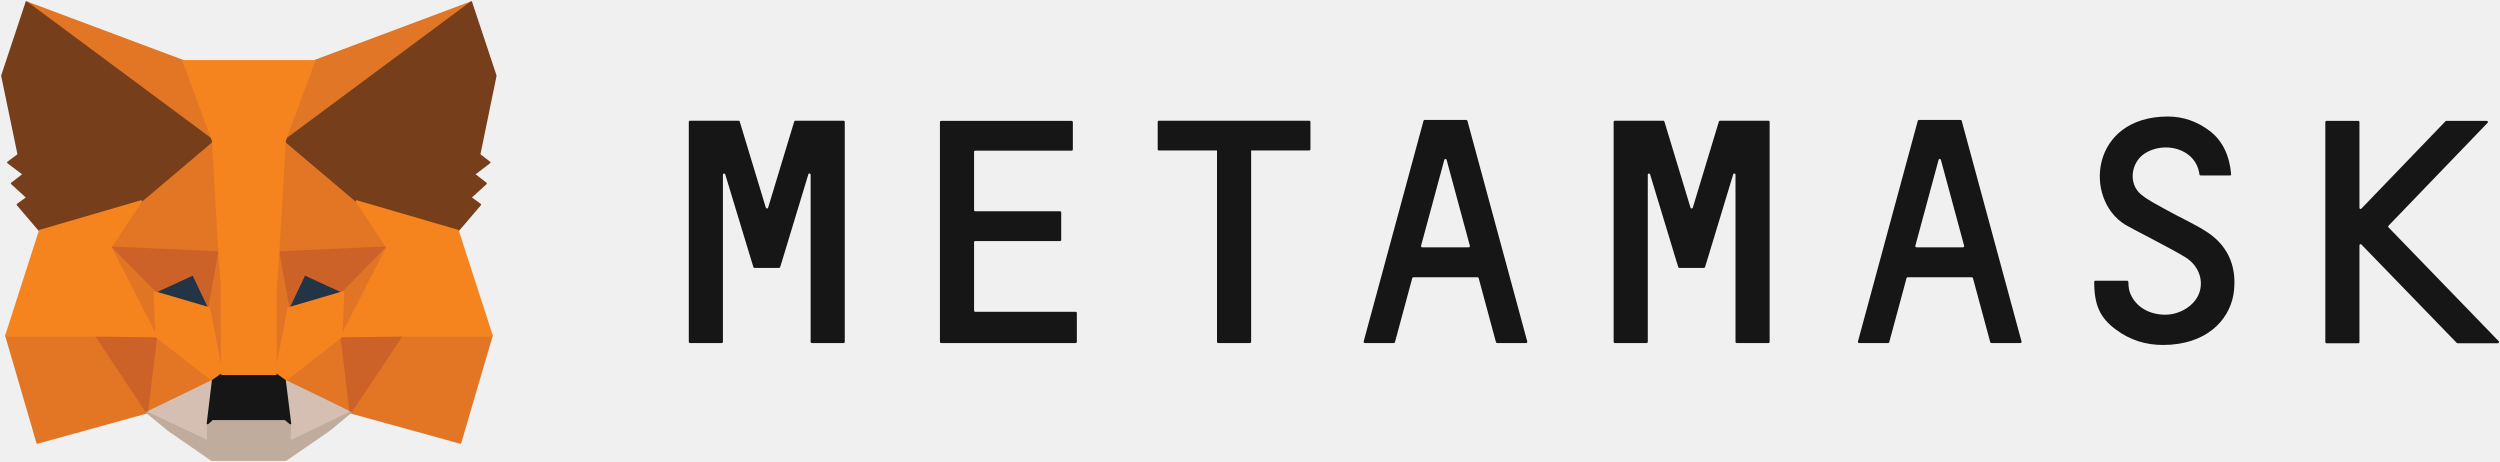
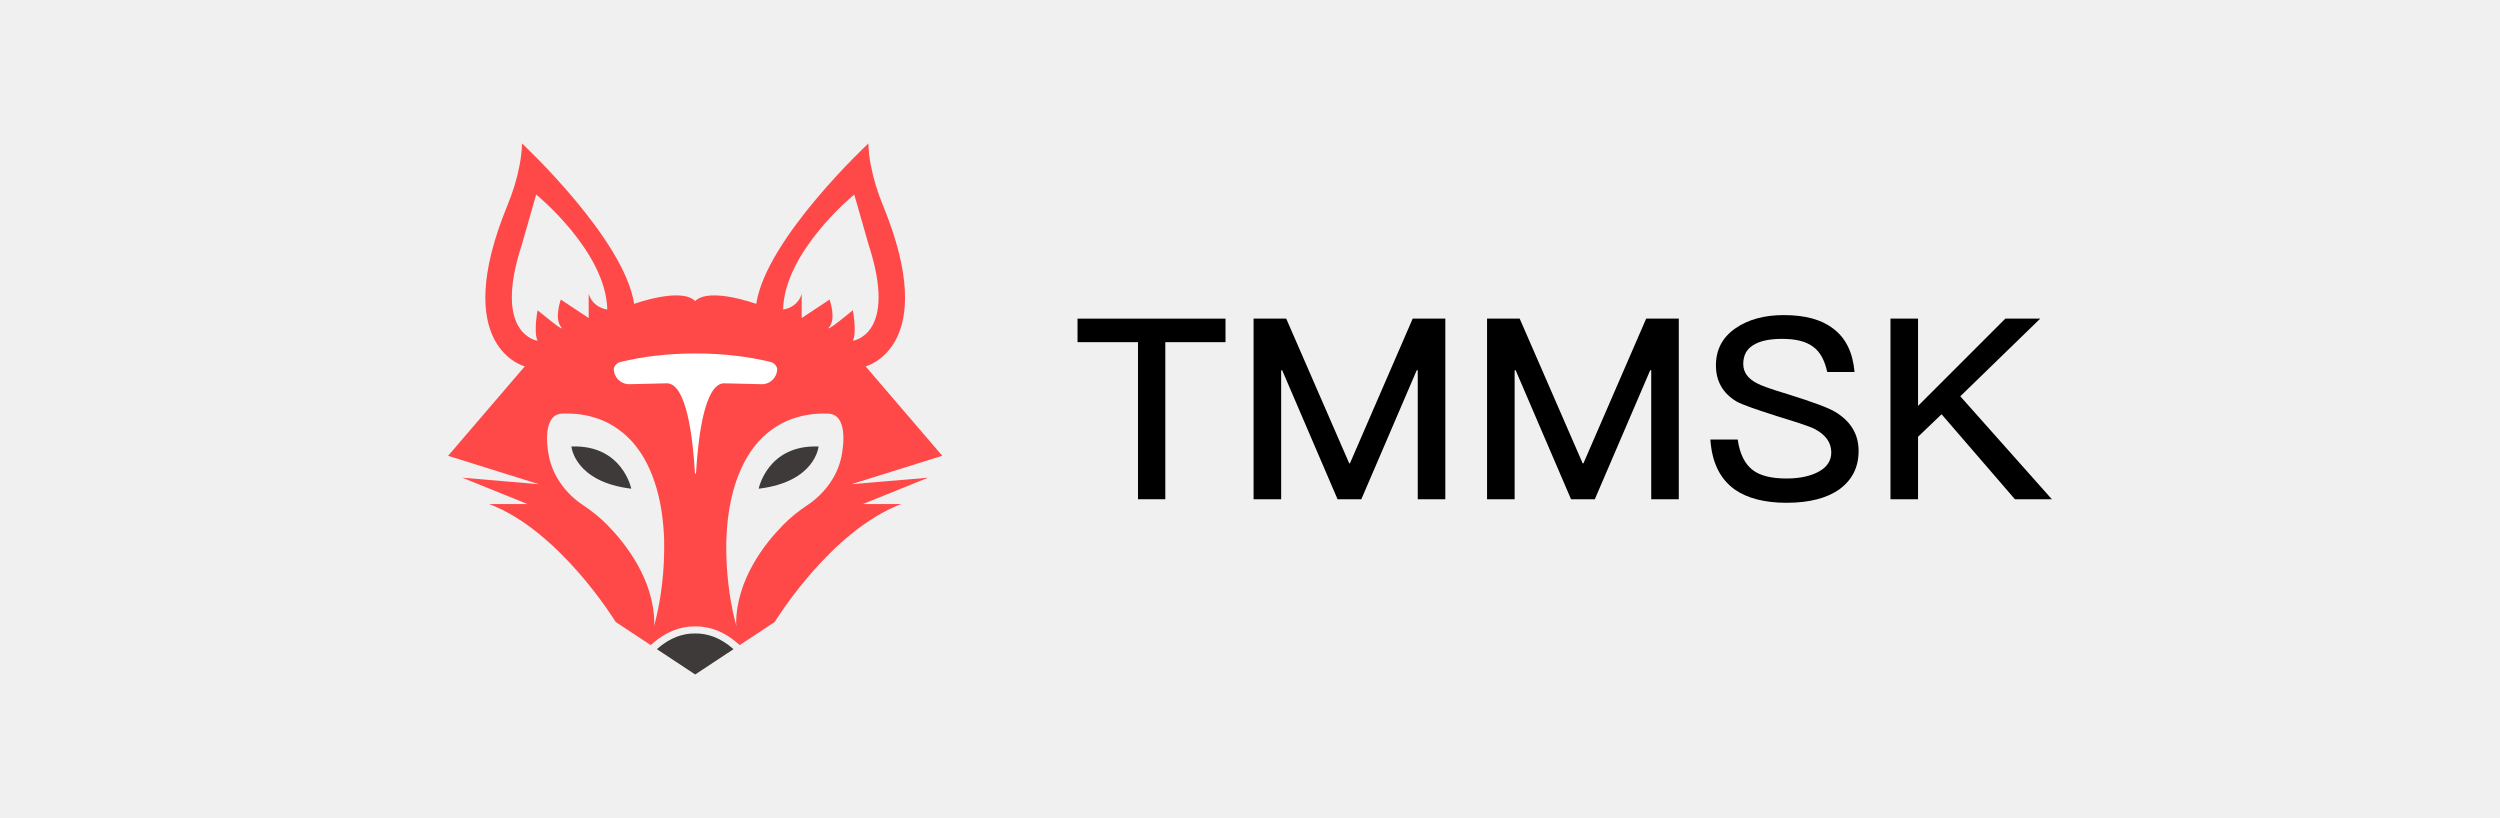
- <svg xmlns="http://www.w3.org/2000/svg" height="242" viewBox="0 0 1311 242" width="1311">
-   <g fill="none">
-     <g fill="#161616" transform="translate(361 61)">
-       <path d="m796.7 60.9c-6.8-4.5-14.3-7.7-21.4-11.7-4.6-2.6-9.5-4.9-13.5-8.2-6.8-5.6-5.4-16.6 1.7-21.4 10.2-6.8 27.1-3 28.9 10.9 0 .3.3.5.6.5h15.4c.4 0 .7-.3.6-.7-.8-9.6-4.5-17.6-11.3-22.7-6.5-4.9-13.9-7.5-21.8-7.5-40.7 0-44.4 43.1-22.5 56.7 2.5 1.6 24 12.4 31.6 17.1s10 13.3 6.7 20.1c-3 6.2-10.8 10.5-18.6 10-8.5-.5-15.1-5.1-17.4-12.3-.4-1.3-.6-3.8-.6-4.9 0-.3-.3-.6-.6-.6h-16.7c-.3 0-.6.3-.6.6 0 12.1 3 18.8 11.2 24.9 7.7 5.8 16.1 8.2 24.8 8.2 22.8 0 34.6-12.9 37-26.3 2.1-13.1-1.8-24.9-13.5-32.7z" />
-       <path d="m71.6 2.3h-7.4-8.1c-.3 0-.5.2-.6.4l-13.7 45.2c-.2.6-1 .6-1.2 0l-13.7-45.2c-.1-.3-.3-.4-.6-.4h-8.1-7.4-10c-.3 0-.6.3-.6.6v115.4c0 .3.3.6.6.6h16.7c.3 0 .6-.3.6-.6v-87.7c0-.7 1-.8 1.2-.2l13.8 45.5 1 3.2c.1.3.3.4.6.4h12.8c.3 0 .5-.2.6-.4l1-3.2 13.8-45.5c.2-.7 1.2-.5 1.2.2v87.7c0 .3.3.6.6.6h16.7c.3 0 .6-.3.6-.6v-115.4c0-.3-.3-.6-.6-.6z" />
-       <path d="m541 2.3c-.3 0-.5.2-.6.4l-13.7 45.2c-.2.6-1 .6-1.2 0l-13.7-45.2c-.1-.3-.3-.4-.6-.4h-25.4c-.3 0-.6.3-.6.6v115.4c0 .3.3.6.6.6h16.7c.3 0 .6-.3.6-.6v-87.7c0-.7 1-.8 1.2-.2l13.8 45.5 1 3.2c.1.3.3.4.6.4h12.8c.3 0 .5-.2.6-.4l1-3.2 13.8-45.5c.2-.7 1.2-.5 1.2.2v87.7c0 .3.3.6.6.6h16.7c.3 0 .6-.3.6-.6v-115.4c0-.3-.3-.6-.6-.6z" />
-       <path d="m325.6 2.3h-31.1-16.7-31.1c-.3 0-.6.3-.6.6v14.4c0 .3.3.6.6.6h30.5v100.4c0 .3.3.6.6.6h16.7c.3 0 .6-.3.6-.6v-100.4h30.5c.3 0 .6-.3.6-.6v-14.4c0-.3-.2-.6-.6-.6z" />
-       <path d="m424.1 118.9h15.2c.4 0 .7-.4.6-.8l-31.4-115.8c-.1-.3-.3-.4-.6-.4h-5.8-10.2-5.8c-.3 0-.5.2-.6.4l-31.4 115.8c-.1.4.2.8.6.8h15.2c.3 0 .5-.2.6-.4l9.1-33.7c.1-.3.3-.4.6-.4h33.6c.3 0 .5.2.6.4l9.1 33.7c.1.2.4.4.6.4zm-39.9-51 12.2-45.1c.2-.6 1-.6 1.2 0l12.2 45.1c.1.4-.2.8-.6.8h-24.4c-.4 0-.7-.4-.6-.8z" />
-       <path d="m683.3 118.9h15.2c.4 0 .7-.4.6-.8l-31.4-115.8c-.1-.3-.3-.4-.6-.4h-5.8-10.2-5.8c-.3 0-.5.2-.6.4l-31.4 115.8c-.1.4.2.8.6.8h15.2c.3 0 .5-.2.6-.4l9.1-33.7c.1-.3.3-.4.6-.4h33.6c.3 0 .5.2.6.4l9.1 33.7c.1.2.3.4.6.4zm-39.9-51 12.2-45.1c.2-.6 1-.6 1.2 0l12.2 45.1c.1.4-.2.8-.6.8h-24.4c-.4 0-.7-.4-.6-.8z" />
-       <path d="m149.8 101.8v-35.8c0-.3.3-.6.6-.6h44.5c.3 0 .6-.3.6-.6v-14.4c0-.3-.3-.6-.6-.6h-44.5c-.3 0-.6-.3-.6-.6v-30.6c0-.3.3-.6.6-.6h50.6c.3 0 .6-.3.6-.6v-14.4c0-.3-.3-.6-.6-.6h-51.2-17.3c-.3 0-.6.3-.6.6v15 31.9 15.6 37 15.8c0 .3.3.6.6.6h17.3 53.3c.3 0 .6-.3.6-.6v-15.2c0-.3-.3-.6-.6-.6h-52.8c-.3-.1-.5-.3-.5-.7z" />
-       <path d="m949.3 117.9-57.8-59.7c-.2-.2-.2-.6 0-.8l52-54c.4-.4.1-1-.4-1h-21.3c-.2 0-.3.1-.4.2l-44.1 45.8c-.4.4-1 .1-1-.4v-45c0-.3-.3-.6-.6-.6h-16.7c-.3 0-.6.3-.6.6v115.4c0 .3.3.6.6.6h16.7c.3 0 .6-.3.6-.6v-50.8c0-.5.7-.8 1-.4l50 51.6c.1.1.3.2.4.2h21.3c.4-.1.7-.8.3-1.1z" />
+ <svg xmlns="http://www.w3.org/2000/svg" version="1.1" id="图层_1" x="0px" y="0px" viewBox="0 0 593 194" style="enable-background:new 0 0 593 194;" xml:space="preserve">
+   <style type="text/css">
+ 	.st0{fill:#3E3A39;}
+ 	.st1{fill:#FF4848;}
+ 	.st2{fill:#FFFFFF;}
+ </style>
+   <g>
+     <g>
+       <path id="XMLID_3808_" class="st0" d="M179.96,115.92c0,0,2.1-10.48,14.2-10.01C194.16,105.91,193.46,114.29,179.96,115.92z" />
+       <path id="XMLID_3804_" class="st0" d="M149.74,115.92c0,0-2.1-10.48-14.2-10.01C135.54,105.91,136.24,114.29,149.74,115.92z" />
+       <path id="XMLID_3797_" class="st1" d="M201.95,114.85l21.56-6.74L205.32,86.9c0,0,17.99-4.5,4.08-38.28    c-1.25-3.03-2.22-6.18-2.84-9.4c-0.33-1.74-0.57-3.57-0.57-5.2c0,0-24.25,22.57-26.61,38.06c0,0-11.12-4.04-14.48-0.67    c-3.37-3.37-14.48,0.67-14.48,0.67c-2.36-15.49-26.61-38.06-26.61-38.06c0,1.62-0.24,3.46-0.57,5.2c-0.61,3.22-1.59,6.37-2.84,9.4    c-13.91,33.79,4.08,38.28,4.08,38.28l-18.19,21.22l21.56,6.74l-18.19-1.55l15.49,6.26h-9.09c16.84,6.4,29.98,27.96,29.98,27.96    l8.31,5.49l0.34-0.3c3.1-2.75,6.47-4.14,10.02-4.14c0.06,0,0.13,0,0.19,0c0.06,0,0.12,0,0.19,0c3.55,0,6.93,1.39,10.02,4.14    l0.34,0.3l8.31-5.49c0,0,13.14-21.56,29.98-27.96h-9.09l15.49-6.26L201.95,114.85z M127.52,73.59c0,0-1.01,5.22,0,7.24    c0,0-10.78-1.35-3.71-22.9l3.37-11.79c0,0,16.56,13.47,16.87,27.28c0,0-3.39-0.34-4.41-3.71v5.73l-6.62-4.38c0,0-1.57,4.38,0,6.4    C134.59,79.49,127.52,73.59,127.52,73.59z M157.46,133.46c-0.08,1.77-0.23,3.44-0.41,4.98c-0.17,1.54-0.39,2.94-0.6,4.17    c-0.21,1.24-0.43,2.31-0.63,3.18c-0.19,0.88-0.37,1.56-0.49,2.03c-0.12,0.47-0.2,0.71-0.2,0.71s0.02-0.26,0.07-0.73    c-0.1-10.32-6.73-18.79-11.17-23.31c-1.74-1.77-3.69-3.31-5.76-4.69c-4-2.66-7.07-6.75-8.05-11.49    c-0.6-2.88-1.39-10.03,3.15-10.21c0.9-0.03,2.01-0.03,3.27,0.08c1.26,0.13,2.69,0.35,4.21,0.81c1.52,0.44,3.13,1.11,4.69,2.09    c1.56,0.97,3.08,2.21,4.43,3.71c0.66,0.76,1.3,1.56,1.87,2.42c0.3,0.42,0.56,0.87,0.83,1.31c0.26,0.45,0.51,0.91,0.75,1.37    c0.95,1.86,1.71,3.85,2.3,5.87c0.58,2.02,1.01,4.08,1.29,6.11c0.29,2.03,0.45,4.04,0.52,5.99    C157.58,129.81,157.54,131.69,157.46,133.46z M202.63,46.14L206,57.93c7.07,21.56-3.71,22.9-3.71,22.9c1.01-2.02,0-7.24,0-7.24    s-7.07,5.89-5.51,3.87c1.57-2.02,0-6.4,0-6.4l-6.62,4.38v-5.73c-1.01,3.37-4.41,3.71-4.41,3.71    C186.07,59.61,202.63,46.14,202.63,46.14z M199.59,108.31c-0.99,4.74-4.06,8.83-8.05,11.49c-2.07,1.38-4.02,2.92-5.76,4.69    c-4.44,4.52-11.07,12.99-11.17,23.31c0.04,0.48,0.07,0.73,0.07,0.73s-0.08-0.25-0.2-0.71c-0.12-0.47-0.3-1.15-0.49-2.03    c-0.19-0.88-0.42-1.95-0.63-3.18c-0.21-1.24-0.43-2.63-0.6-4.17c-0.18-1.54-0.33-3.21-0.41-4.98c-0.08-1.77-0.12-3.65-0.05-5.59    c0.06-1.94,0.23-3.95,0.52-5.99c0.28-2.04,0.71-4.09,1.29-6.11c0.58-2.02,1.35-4,2.3-5.87c0.24-0.46,0.49-0.92,0.75-1.37    c0.27-0.44,0.54-0.89,0.83-1.31c0.57-0.86,1.21-1.66,1.87-2.42c1.34-1.5,2.86-2.75,4.43-3.71c1.56-0.98,3.17-1.65,4.69-2.09    c1.52-0.46,2.95-0.67,4.21-0.81c1.26-0.11,2.37-0.12,3.27-0.08C200.98,98.27,200.19,105.42,199.59,108.31z" />
+       <path id="XMLID_3795_" class="st0" d="M155.81,153.98l9.09,6.01l9.09-6.01c-3.22-2.85-6.35-3.76-9.09-3.72    C162.16,150.22,159.03,151.12,155.81,153.98z" />
+       <path class="st2" d="M165.09,112.32c0.49-8.46,1.99-21.19,6.58-21.4l8.97,0.21c2.04,0.05,3.71-1.59,3.71-3.63v0    c0-0.01,0-0.01,0-0.02c-0.16-0.81-0.81-1.44-1.61-1.63c-5.2-1.28-11.28-2.01-17.77-2.01c-6.5,0-12.57,0.73-17.77,2.01    c-0.8,0.2-1.45,0.82-1.61,1.63l0,0.02v0c0,2.04,1.68,3.67,3.71,3.63l8.97-0.21c4.59,0.21,6.09,12.95,6.58,21.4    c0.04,0,0.08,0,0.13,0S165.05,112.32,165.09,112.32z" />
    </g>
-     <g stroke-linecap="round" stroke-linejoin="round" transform="translate(1 1)">
-       <path d="m246.1.2-101.1 75 18.8-44.2z" fill="#e17726" stroke="#e17726" />
-       <g fill="#e27625" stroke="#e27625" transform="translate(2)">
-         <path d="m10.9.2 100.2 75.7-17.9-44.9z" />
-         <path d="m207.7 174.1-26.9 41.2 57.6 15.9 16.5-56.2z" />
-         <path d="m.2 175 16.4 56.2 57.5-15.9-26.8-41.2z" />
-         <path d="m71 104.5-16 24.2 57 2.6-1.9-61.5z" />
-         <path d="m184 104.5-39.7-35.4-1.3 62.2 57-2.6z" />
-         <path d="m74.1 215.3 34.5-16.7-29.7-23.2z" />
-         <path d="m146.4 198.6 34.4 16.7-4.7-39.9z" />
-       </g>
-       <g fill="#d5bfb2" stroke="#d5bfb2" transform="translate(76 198)">
-         <path d="m106.8 17.3-34.4-16.7 2.8 22.4-.3 9.5z" />
-         <path d="m.1 17.3 32 15.2-.2-9.5 2.7-22.4z" />
-       </g>
-       <path d="m108.7 160.6-28.6-8.4 20.2-9.3z" fill="#233447" stroke="#233447" />
-       <path d="m150.3 160.6 8.4-17.7 20.3 9.3z" fill="#233447" stroke="#233447" />
-       <g fill="#cc6228" stroke="#cc6228" transform="translate(49 128)">
-         <path d="m27.1 87.3 5-41.2-31.8.9z" />
-         <path d="m128.9 46.1 4.9 41.2 26.9-40.3z" />
-         <path d="m153 .7-57 2.6 5.3 29.3 8.4-17.7 20.3 9.3z" />
-         <path d="m31.1 24.2 20.2-9.3 8.4 17.7 5.3-29.3-57-2.6z" />
-       </g>
-       <g fill="#e27525" stroke="#e27525" transform="translate(57 128)">
-         <path d="m0 .7 23.9 46.7-.8-23.2z" />
-         <path d="m122 24.2-.9 23.2 23.9-46.7z" />
-         <path d="m57 3.3-5.3 29.3 6.7 34.6 1.5-45.6z" />
-         <path d="m88 3.3-2.8 18.2 1.4 45.7 6.7-34.6z" />
-       </g>
-       <path d="m150.3 160.6-6.7 34.6 4.8 3.4 29.7-23.2.9-23.2z" fill="#f5841f" stroke="#f5841f" />
-       <path d="m80.1 152.2.8 23.2 29.7 23.2 4.8-3.4-6.7-34.6z" fill="#f5841f" stroke="#f5841f" />
-       <path d="m150.9 230.5.3-9.5-2.6-2.2h-38.2l-2.5 2.2.2 9.5-32-15.2 11.2 9.2 22.7 15.7h38.9l22.8-15.7 11.1-9.2z" fill="#c0ac9d" stroke="#c0ac9d" />
-       <path d="m148.4 198.6-4.8-3.4h-28.2l-4.8 3.4-2.7 22.4 2.5-2.2h38.2l2.6 2.2z" fill="#161616" stroke="#161616" />
-       <g fill="#763e1a" stroke="#763e1a">
-         <path d="m250.4 80.1 8.5-41.4-12.8-38.5-97.7 72.5 37.6 31.8 53.1 15.5 11.7-13.7-5.1-3.7 8.1-7.4-6.2-4.8 8.1-6.2z" />
-         <path d="m.1 38.7 8.6 41.4-5.5 4.1 8.2 6.2-6.2 4.8 8.1 7.4-5.1 3.7 11.7 13.7 53.1-15.5 37.6-31.8-97.7-72.5z" />
-       </g>
-       <g fill="#f5841f" stroke="#f5841f">
-         <path d="m239.1 120-53.1-15.5 16 24.2-23.9 46.7 31.6-.4h47.2z" />
-         <path d="m73 104.5-53.1 15.5-17.7 55h47.1l31.6.4-23.9-46.7z" />
-         <path d="m145 131.3 3.4-58.6 15.4-41.7h-68.6l15.4 41.7 3.4 58.6 1.3 18.4.1 45.5h28.2l.1-45.5z" />
-       </g>
+     <g>
+       <path d="M290.69,75.58v5.58h-14.28v37.26h-6.48V81.16h-14.34v-5.58H290.69z" />
+       <path d="M305.09,75.58l14.94,34.32h0.18l14.88-34.32h7.74v42.84h-6.54v-30.6h-0.24l-13.14,30.6h-5.64l-13.14-30.6h-0.24v30.6    h-6.54V75.58H305.09z" />
+       <path d="M360.47,75.58l14.94,34.32h0.18l14.88-34.32h7.74v42.84h-6.54v-30.6h-0.24l-13.14,30.6h-5.64l-13.14-30.6h-0.24v30.6    h-6.54V75.58H360.47z" />
+       <path d="M434.8,77.92c3,2.22,4.68,5.64,5.1,10.32h-6.48c-0.6-2.76-1.68-4.8-3.36-6c-1.68-1.26-4.08-1.86-7.32-1.86    c-2.82,0-4.98,0.42-6.48,1.26c-1.86,0.96-2.76,2.52-2.76,4.68c0,1.92,1.02,3.42,3.18,4.56c0.96,0.54,3.42,1.44,7.44,2.64    c5.76,1.8,9.54,3.18,11.22,4.2c3.66,2.22,5.52,5.28,5.52,9.24c0,3.84-1.5,6.84-4.5,9.06c-3,2.16-7.2,3.24-12.6,3.24    c-5.22,0-9.3-1.08-12.24-3.12c-3.54-2.52-5.46-6.48-5.82-11.88h6.48c0.48,3.36,1.68,5.82,3.6,7.26c1.74,1.32,4.38,1.98,7.98,1.98    c3.24,0,5.82-0.6,7.74-1.68s2.88-2.58,2.88-4.5c0-2.4-1.38-4.26-4.08-5.64c-0.96-0.48-3.78-1.44-8.52-2.88    c-5.28-1.68-8.52-2.82-9.84-3.54c-3.3-1.98-4.92-4.86-4.92-8.58c0-3.78,1.56-6.72,4.74-8.88c3-2.04,6.78-3.06,11.34-3.06    C428.08,74.74,431.99,75.76,434.8,77.92z" />
+       <path d="M483.94,75.58L464.98,94l21.72,24.42h-8.76l-17.4-20.16l-5.58,5.34v14.82h-6.54V75.58h6.54v20.7l20.7-20.7H483.94z" />
    </g>
  </g>
</svg>
